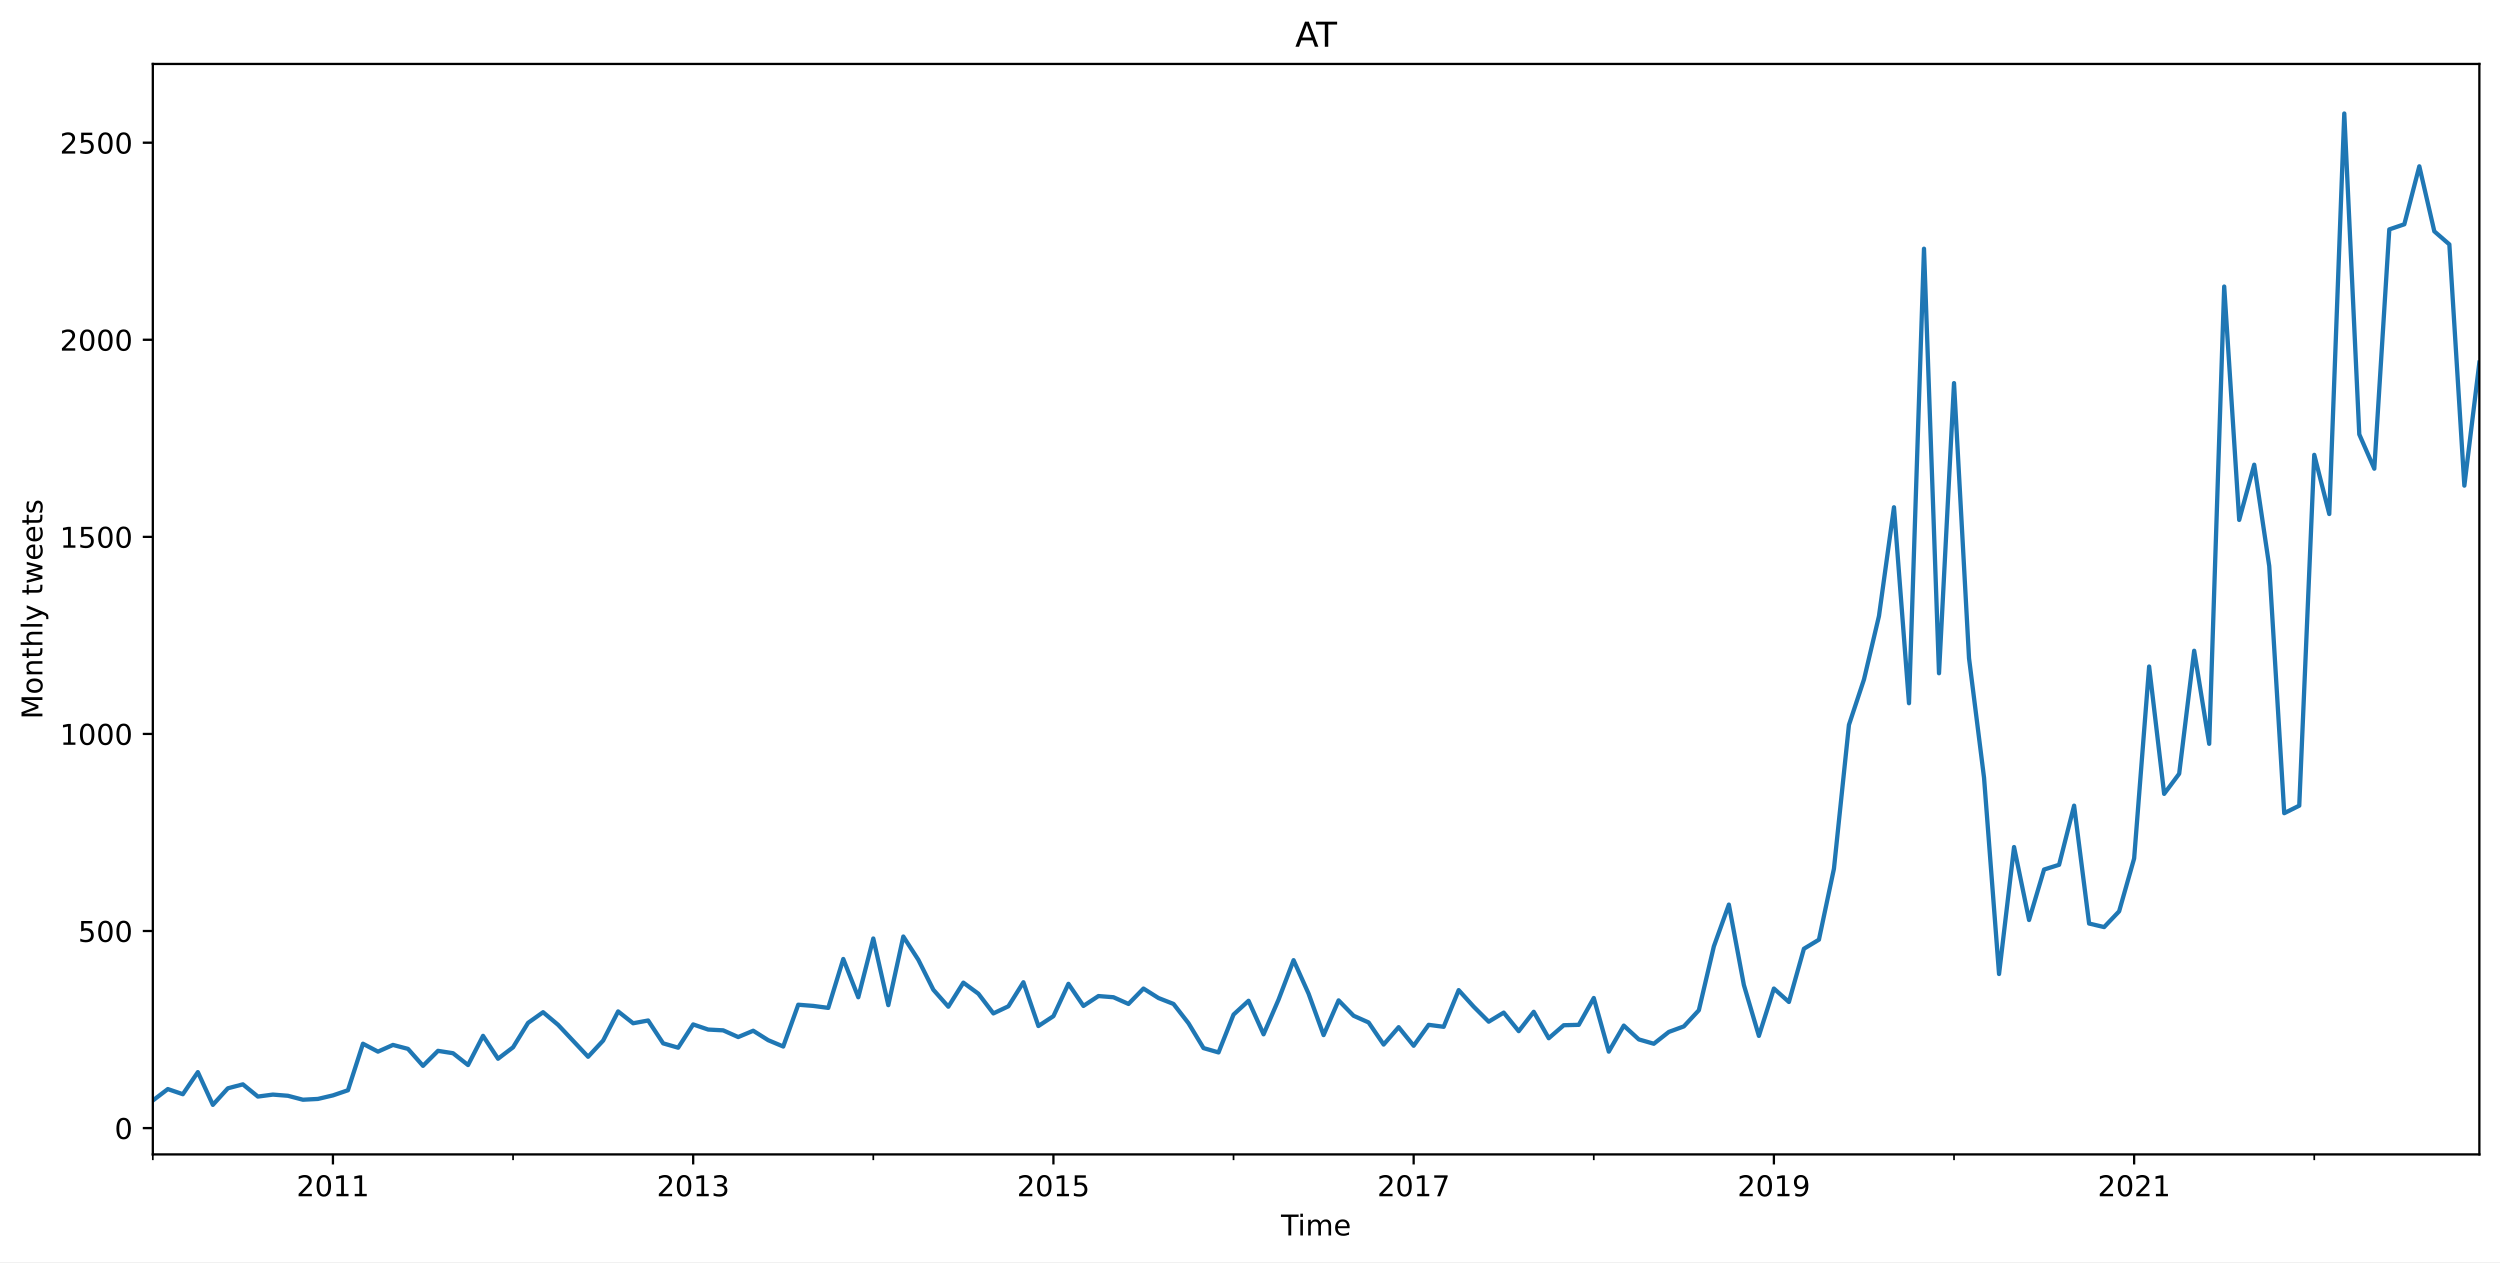
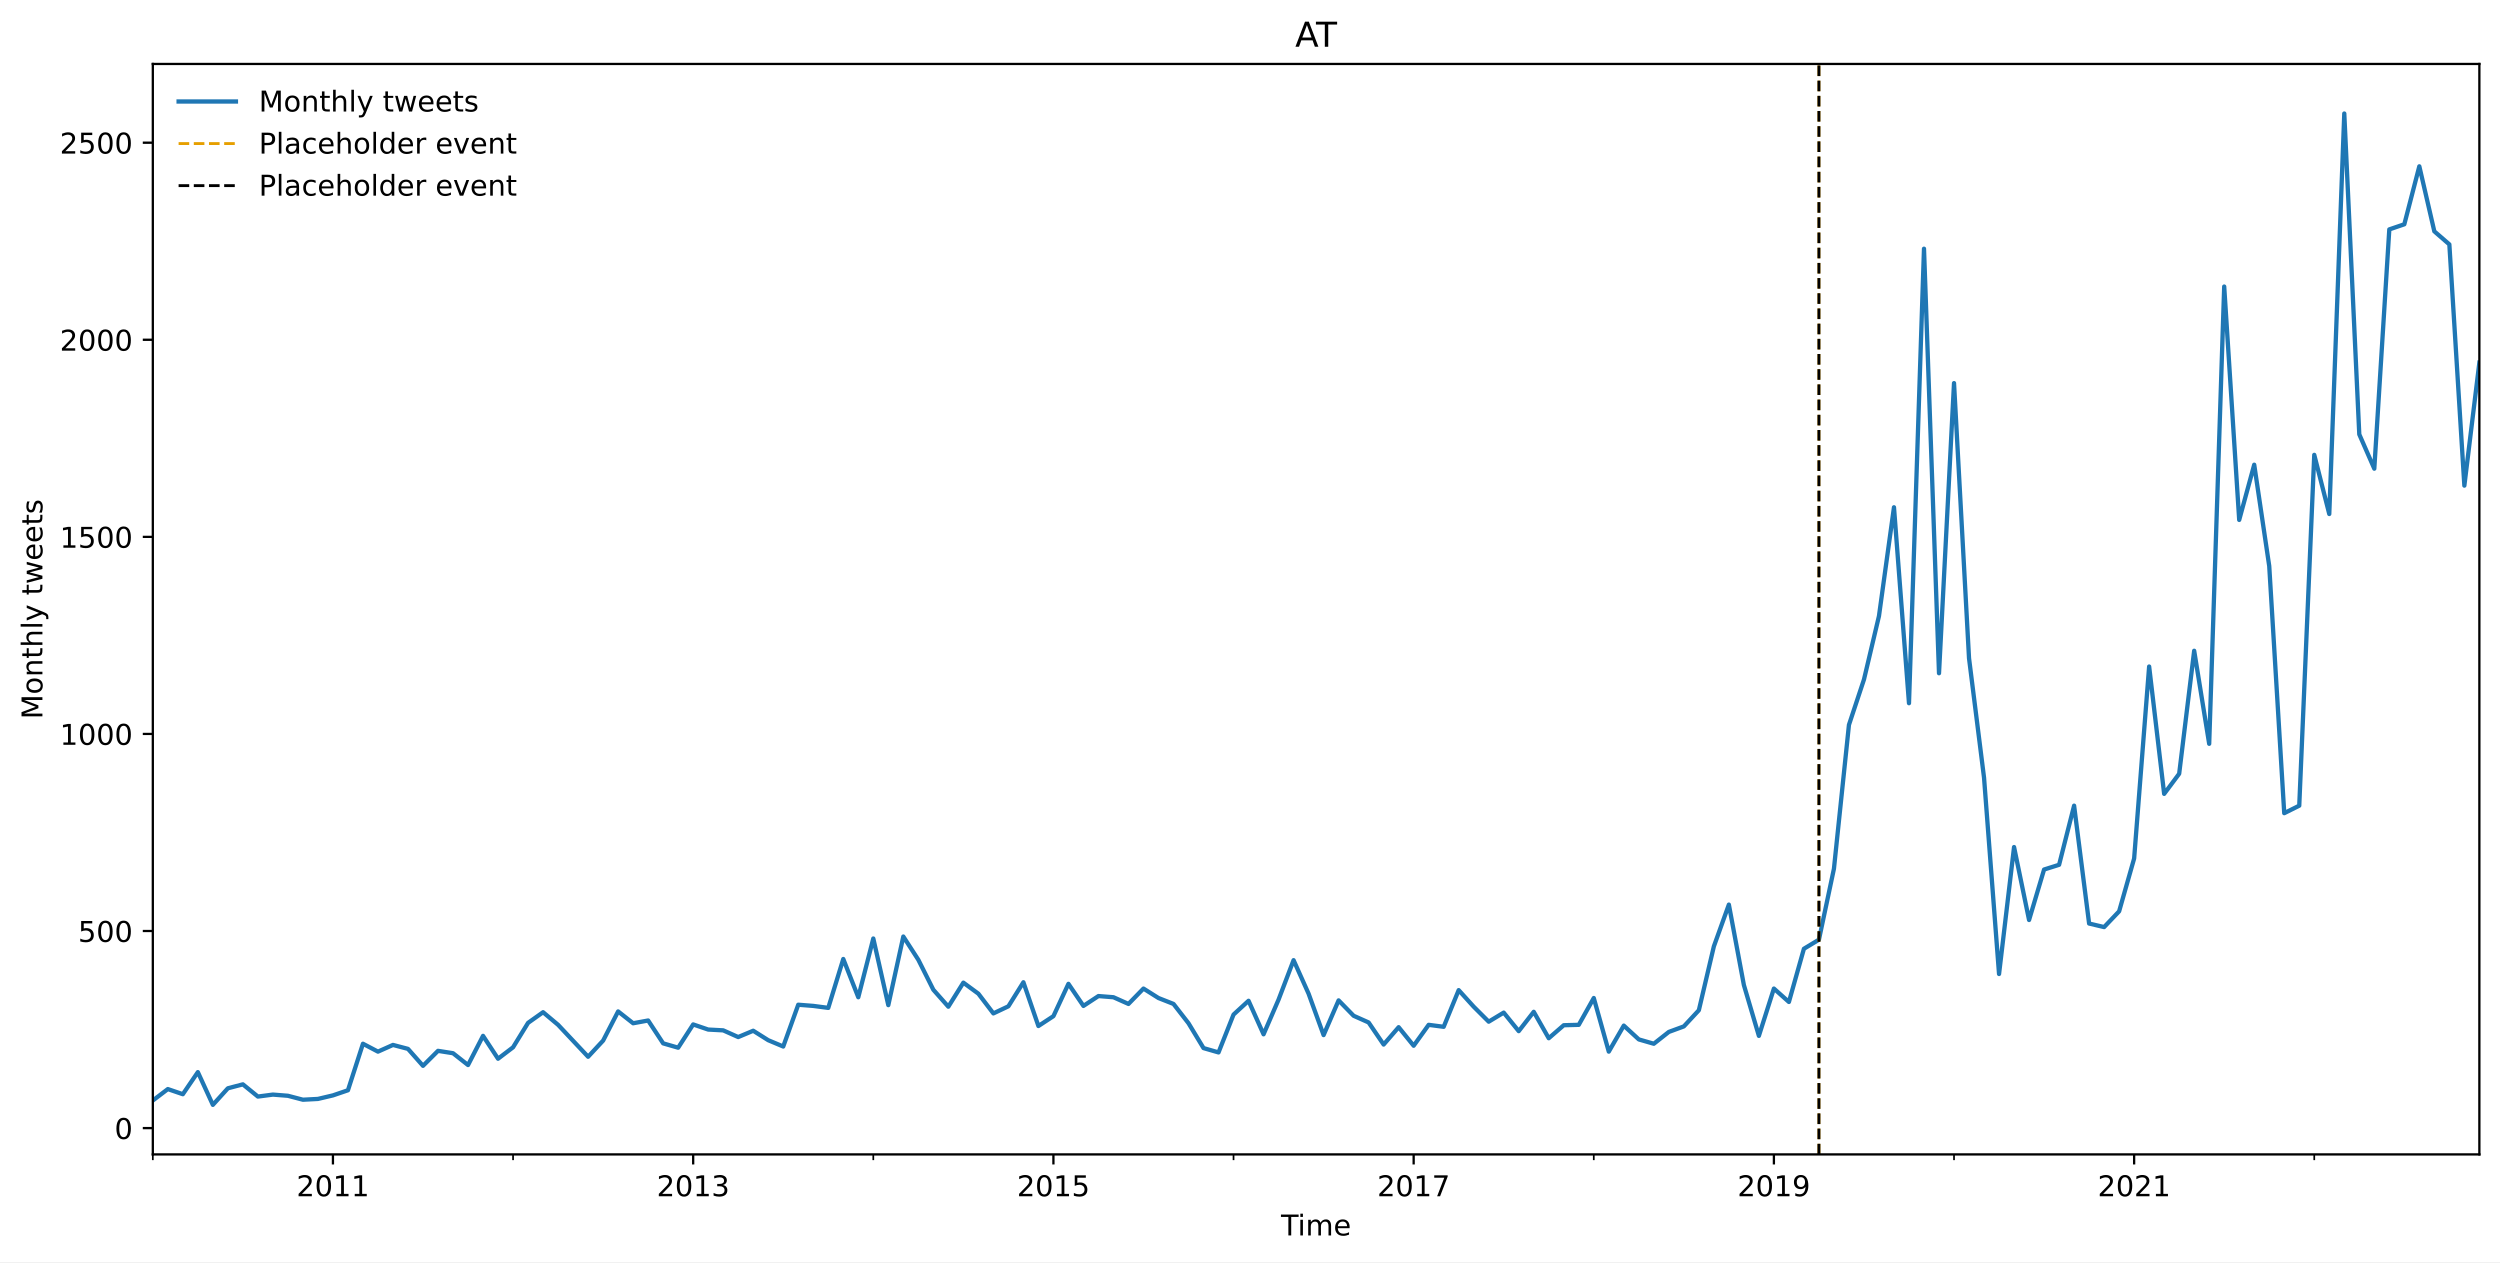
<svg xmlns="http://www.w3.org/2000/svg" xmlns:xlink="http://www.w3.org/1999/xlink" width="872.4pt" height="440.4pt" viewBox="0 0 872.4 440.4" version="1.1">
  <defs>
    <style type="text/css">*{stroke-linejoin: round; stroke-linecap: butt}</style>
  </defs>
  <g id="figure_1">
    <g id="patch_1">
      <path d="M 0 440.4  L 872.4 440.4  L 872.4 0  L 0 0  z " style="fill: #ffffff" />
    </g>
    <g id="axes_1">
      <g id="patch_2">
        <path d="M 53.328 402.843  L 865.2 402.843  L 865.2 22.318  L 53.328 22.318  z " style="fill: #ffffff" />
      </g>
      <g id="matplotlib.axis_1">
        <g id="xtick_1">
          <g id="line2d_1">
            <defs>
-               <path id="m5b1c7b7deb" d="M 0 0  L 0 3.5  " style="stroke: #000000; stroke-width: 0.8" />
-             </defs>
-             <g>
-               <use xlink:href="#m5b1c7b7deb" x="116.183" y="402.843" style="stroke: #000000; stroke-width: 0.8" />
+               <path id="m621861c9a4" d="M 0 0  L 0 3.5  " style="stroke: #000000; stroke-width: 0.8" />
+             </defs>
+             <g>
+               <use xlink:href="#m621861c9a4" x="116.183" y="402.843" style="stroke: #000000; stroke-width: 0.8" />
            </g>
          </g>
          <g id="text_1">
            <g transform="translate(103.4577 417.4417) scale(0.1 -0.1)">
              <defs>
                <path id="DejaVuSans-32" d="M 1228 531  L 3431 531  L 3431 0  L 469 0  L 469 531  Q 828 903 1448 1529  Q 2069 2156 2228 2338  Q 2531 2678 2651 2914  Q 2772 3150 2772 3378  Q 2772 3750 2511 3984  Q 2250 4219 1831 4219  Q 1534 4219 1204 4116  Q 875 4013 500 3803  L 500 4441  Q 881 4594 1212 4672  Q 1544 4750 1819 4750  Q 2544 4750 2975 4387  Q 3406 4025 3406 3419  Q 3406 3131 3298 2873  Q 3191 2616 2906 2266  Q 2828 2175 2409 1742  Q 1991 1309 1228 531  z " transform="scale(0.015625)" />
                <path id="DejaVuSans-30" d="M 2034 4250  Q 1547 4250 1301 3770  Q 1056 3291 1056 2328  Q 1056 1369 1301 889  Q 1547 409 2034 409  Q 2525 409 2770 889  Q 3016 1369 3016 2328  Q 3016 3291 2770 3770  Q 2525 4250 2034 4250  z M 2034 4750  Q 2819 4750 3233 4129  Q 3647 3509 3647 2328  Q 3647 1150 3233 529  Q 2819 -91 2034 -91  Q 1250 -91 836 529  Q 422 1150 422 2328  Q 422 3509 836 4129  Q 1250 4750 2034 4750  z " transform="scale(0.015625)" />
                <path id="DejaVuSans-31" d="M 794 531  L 1825 531  L 1825 4091  L 703 3866  L 703 4441  L 1819 4666  L 2450 4666  L 2450 531  L 3481 531  L 3481 0  L 794 0  L 794 531  z " transform="scale(0.015625)" />
              </defs>
              <use xlink:href="#DejaVuSans-32" />
              <use xlink:href="#DejaVuSans-30" x="63.623" />
              <use xlink:href="#DejaVuSans-31" x="127.246" />
              <use xlink:href="#DejaVuSans-31" x="190.869" />
            </g>
          </g>
        </g>
        <g id="xtick_2">
          <g id="line2d_2">
            <g>
-               <use xlink:href="#m5b1c7b7deb" x="241.892" y="402.843" style="stroke: #000000; stroke-width: 0.8" />
+               <use xlink:href="#m621861c9a4" x="241.892" y="402.843" style="stroke: #000000; stroke-width: 0.8" />
            </g>
          </g>
          <g id="text_2">
            <g transform="translate(229.1668 417.4417) scale(0.1 -0.1)">
              <defs>
                <path id="DejaVuSans-33" d="M 2597 2516  Q 3050 2419 3304 2112  Q 3559 1806 3559 1356  Q 3559 666 3084 287  Q 2609 -91 1734 -91  Q 1441 -91 1130 -33  Q 819 25 488 141  L 488 750  Q 750 597 1062 519  Q 1375 441 1716 441  Q 2309 441 2620 675  Q 2931 909 2931 1356  Q 2931 1769 2642 2001  Q 2353 2234 1838 2234  L 1294 2234  L 1294 2753  L 1863 2753  Q 2328 2753 2575 2939  Q 2822 3125 2822 3475  Q 2822 3834 2567 4026  Q 2313 4219 1838 4219  Q 1578 4219 1281 4162  Q 984 4106 628 3988  L 628 4550  Q 988 4650 1302 4700  Q 1616 4750 1894 4750  Q 2613 4750 3031 4423  Q 3450 4097 3450 3541  Q 3450 3153 3228 2886  Q 3006 2619 2597 2516  z " transform="scale(0.015625)" />
              </defs>
              <use xlink:href="#DejaVuSans-32" />
              <use xlink:href="#DejaVuSans-30" x="63.623" />
              <use xlink:href="#DejaVuSans-31" x="127.246" />
              <use xlink:href="#DejaVuSans-33" x="190.869" />
            </g>
          </g>
        </g>
        <g id="xtick_3">
          <g id="line2d_3">
            <g>
-               <use xlink:href="#m5b1c7b7deb" x="367.601" y="402.843" style="stroke: #000000; stroke-width: 0.8" />
+               <use xlink:href="#m621861c9a4" x="367.601" y="402.843" style="stroke: #000000; stroke-width: 0.8" />
            </g>
          </g>
          <g id="text_3">
            <g transform="translate(354.8759 417.4417) scale(0.1 -0.1)">
              <defs>
                <path id="DejaVuSans-35" d="M 691 4666  L 3169 4666  L 3169 4134  L 1269 4134  L 1269 2991  Q 1406 3038 1543 3061  Q 1681 3084 1819 3084  Q 2600 3084 3056 2656  Q 3513 2228 3513 1497  Q 3513 744 3044 326  Q 2575 -91 1722 -91  Q 1428 -91 1123 -41  Q 819 9 494 109  L 494 744  Q 775 591 1075 516  Q 1375 441 1709 441  Q 2250 441 2565 725  Q 2881 1009 2881 1497  Q 2881 1984 2565 2268  Q 2250 2553 1709 2553  Q 1456 2553 1204 2497  Q 953 2441 691 2322  L 691 4666  z " transform="scale(0.015625)" />
              </defs>
              <use xlink:href="#DejaVuSans-32" />
              <use xlink:href="#DejaVuSans-30" x="63.623" />
              <use xlink:href="#DejaVuSans-31" x="127.246" />
              <use xlink:href="#DejaVuSans-35" x="190.869" />
            </g>
          </g>
        </g>
        <g id="xtick_4">
          <g id="line2d_4">
            <g>
-               <use xlink:href="#m5b1c7b7deb" x="493.31" y="402.843" style="stroke: #000000; stroke-width: 0.8" />
+               <use xlink:href="#m621861c9a4" x="493.31" y="402.843" style="stroke: #000000; stroke-width: 0.8" />
            </g>
          </g>
          <g id="text_4">
            <g transform="translate(480.585 417.4417) scale(0.1 -0.1)">
              <defs>
                <path id="DejaVuSans-37" d="M 525 4666  L 3525 4666  L 3525 4397  L 1831 0  L 1172 0  L 2766 4134  L 525 4134  L 525 4666  z " transform="scale(0.015625)" />
              </defs>
              <use xlink:href="#DejaVuSans-32" />
              <use xlink:href="#DejaVuSans-30" x="63.623" />
              <use xlink:href="#DejaVuSans-31" x="127.246" />
              <use xlink:href="#DejaVuSans-37" x="190.869" />
            </g>
          </g>
        </g>
        <g id="xtick_5">
          <g id="line2d_5">
            <g>
-               <use xlink:href="#m5b1c7b7deb" x="619.019" y="402.843" style="stroke: #000000; stroke-width: 0.8" />
+               <use xlink:href="#m621861c9a4" x="619.019" y="402.843" style="stroke: #000000; stroke-width: 0.8" />
            </g>
          </g>
          <g id="text_5">
            <g transform="translate(606.2942 417.4417) scale(0.1 -0.1)">
              <defs>
                <path id="DejaVuSans-39" d="M 703 97  L 703 672  Q 941 559 1184 500  Q 1428 441 1663 441  Q 2288 441 2617 861  Q 2947 1281 2994 2138  Q 2813 1869 2534 1725  Q 2256 1581 1919 1581  Q 1219 1581 811 2004  Q 403 2428 403 3163  Q 403 3881 828 4315  Q 1253 4750 1959 4750  Q 2769 4750 3195 4129  Q 3622 3509 3622 2328  Q 3622 1225 3098 567  Q 2575 -91 1691 -91  Q 1453 -91 1209 -44  Q 966 3 703 97  z M 1959 2075  Q 2384 2075 2632 2365  Q 2881 2656 2881 3163  Q 2881 3666 2632 3958  Q 2384 4250 1959 4250  Q 1534 4250 1286 3958  Q 1038 3666 1038 3163  Q 1038 2656 1286 2365  Q 1534 2075 1959 2075  z " transform="scale(0.015625)" />
              </defs>
              <use xlink:href="#DejaVuSans-32" />
              <use xlink:href="#DejaVuSans-30" x="63.623" />
              <use xlink:href="#DejaVuSans-31" x="127.246" />
              <use xlink:href="#DejaVuSans-39" x="190.869" />
            </g>
          </g>
        </g>
        <g id="xtick_6">
          <g id="line2d_6">
            <g>
-               <use xlink:href="#m5b1c7b7deb" x="744.728" y="402.843" style="stroke: #000000; stroke-width: 0.8" />
+               <use xlink:href="#m621861c9a4" x="744.728" y="402.843" style="stroke: #000000; stroke-width: 0.8" />
            </g>
          </g>
          <g id="text_6">
            <g transform="translate(732.0033 417.4417) scale(0.1 -0.1)">
              <use xlink:href="#DejaVuSans-32" />
              <use xlink:href="#DejaVuSans-30" x="63.623" />
              <use xlink:href="#DejaVuSans-32" x="127.246" />
              <use xlink:href="#DejaVuSans-31" x="190.869" />
            </g>
          </g>
        </g>
        <g id="xtick_7">
          <g id="line2d_7">
            <defs>
-               <path id="m620632940e" d="M 0 0  L 0 2  " style="stroke: #000000; stroke-width: 0.6" />
-             </defs>
-             <g>
-               <use xlink:href="#m620632940e" x="53.328" y="402.843" style="stroke: #000000; stroke-width: 0.6" />
+               <path id="m19809bc7b5" d="M 0 0  L 0 2  " style="stroke: #000000; stroke-width: 0.6" />
+             </defs>
+             <g>
+               <use xlink:href="#m19809bc7b5" x="53.328" y="402.843" style="stroke: #000000; stroke-width: 0.6" />
            </g>
          </g>
        </g>
        <g id="xtick_8">
          <g id="line2d_8">
            <g>
-               <use xlink:href="#m620632940e" x="179.037" y="402.843" style="stroke: #000000; stroke-width: 0.6" />
+               <use xlink:href="#m19809bc7b5" x="179.037" y="402.843" style="stroke: #000000; stroke-width: 0.6" />
            </g>
          </g>
        </g>
        <g id="xtick_9">
          <g id="line2d_9">
            <g>
-               <use xlink:href="#m620632940e" x="304.746" y="402.843" style="stroke: #000000; stroke-width: 0.6" />
+               <use xlink:href="#m19809bc7b5" x="304.746" y="402.843" style="stroke: #000000; stroke-width: 0.6" />
            </g>
          </g>
        </g>
        <g id="xtick_10">
          <g id="line2d_10">
            <g>
-               <use xlink:href="#m620632940e" x="430.455" y="402.843" style="stroke: #000000; stroke-width: 0.6" />
+               <use xlink:href="#m19809bc7b5" x="430.455" y="402.843" style="stroke: #000000; stroke-width: 0.6" />
            </g>
          </g>
        </g>
        <g id="xtick_11">
          <g id="line2d_11">
            <g>
-               <use xlink:href="#m620632940e" x="556.165" y="402.843" style="stroke: #000000; stroke-width: 0.6" />
+               <use xlink:href="#m19809bc7b5" x="556.165" y="402.843" style="stroke: #000000; stroke-width: 0.6" />
            </g>
          </g>
        </g>
        <g id="xtick_12">
          <g id="line2d_12">
            <g>
-               <use xlink:href="#m620632940e" x="681.874" y="402.843" style="stroke: #000000; stroke-width: 0.6" />
+               <use xlink:href="#m19809bc7b5" x="681.874" y="402.843" style="stroke: #000000; stroke-width: 0.6" />
            </g>
          </g>
        </g>
        <g id="xtick_13">
          <g id="line2d_13">
            <g>
-               <use xlink:href="#m620632940e" x="807.583" y="402.843" style="stroke: #000000; stroke-width: 0.6" />
+               <use xlink:href="#m19809bc7b5" x="807.583" y="402.843" style="stroke: #000000; stroke-width: 0.6" />
            </g>
          </g>
        </g>
        <g id="text_7">
          <g transform="translate(447.0302 431.1198) scale(0.1 -0.1)">
            <defs>
              <path id="DejaVuSans-54" d="M -19 4666  L 3928 4666  L 3928 4134  L 2272 4134  L 2272 0  L 1638 0  L 1638 4134  L -19 4134  L -19 4666  z " transform="scale(0.015625)" />
              <path id="DejaVuSans-69" d="M 603 3500  L 1178 3500  L 1178 0  L 603 0  L 603 3500  z M 603 4863  L 1178 4863  L 1178 4134  L 603 4134  L 603 4863  z " transform="scale(0.015625)" />
              <path id="DejaVuSans-6d" d="M 3328 2828  Q 3544 3216 3844 3400  Q 4144 3584 4550 3584  Q 5097 3584 5394 3201  Q 5691 2819 5691 2113  L 5691 0  L 5113 0  L 5113 2094  Q 5113 2597 4934 2840  Q 4756 3084 4391 3084  Q 3944 3084 3684 2787  Q 3425 2491 3425 1978  L 3425 0  L 2847 0  L 2847 2094  Q 2847 2600 2669 2842  Q 2491 3084 2119 3084  Q 1678 3084 1418 2786  Q 1159 2488 1159 1978  L 1159 0  L 581 0  L 581 3500  L 1159 3500  L 1159 2956  Q 1356 3278 1631 3431  Q 1906 3584 2284 3584  Q 2666 3584 2933 3390  Q 3200 3197 3328 2828  z " transform="scale(0.015625)" />
              <path id="DejaVuSans-65" d="M 3597 1894  L 3597 1613  L 953 1613  Q 991 1019 1311 708  Q 1631 397 2203 397  Q 2534 397 2845 478  Q 3156 559 3463 722  L 3463 178  Q 3153 47 2828 -22  Q 2503 -91 2169 -91  Q 1331 -91 842 396  Q 353 884 353 1716  Q 353 2575 817 3079  Q 1281 3584 2069 3584  Q 2775 3584 3186 3129  Q 3597 2675 3597 1894  z M 3022 2063  Q 3016 2534 2758 2815  Q 2500 3097 2075 3097  Q 1594 3097 1305 2825  Q 1016 2553 972 2059  L 3022 2063  z " transform="scale(0.015625)" />
            </defs>
            <use xlink:href="#DejaVuSans-54" />
            <use xlink:href="#DejaVuSans-69" x="57.959" />
            <use xlink:href="#DejaVuSans-6d" x="85.742" />
            <use xlink:href="#DejaVuSans-65" x="183.154" />
          </g>
        </g>
      </g>
      <g id="matplotlib.axis_2">
        <g id="ytick_1">
          <g id="line2d_14">
            <defs>
-               <path id="m2405f408c2" d="M 0 0  L -3.5 0  " style="stroke: #000000; stroke-width: 0.8" />
-             </defs>
-             <g>
-               <use xlink:href="#m2405f408c2" x="53.328" y="393.662" style="stroke: #000000; stroke-width: 0.8" />
+               <path id="m16aead3b3a" d="M 0 0  L -3.5 0  " style="stroke: #000000; stroke-width: 0.8" />
+             </defs>
+             <g>
+               <use xlink:href="#m16aead3b3a" x="53.328" y="393.662" style="stroke: #000000; stroke-width: 0.8" />
            </g>
          </g>
          <g id="text_8">
            <g transform="translate(39.96563 397.4612) scale(0.1 -0.1)">
              <use xlink:href="#DejaVuSans-30" />
            </g>
          </g>
        </g>
        <g id="ytick_2">
          <g id="line2d_15">
            <g>
-               <use xlink:href="#m2405f408c2" x="53.328" y="324.888" style="stroke: #000000; stroke-width: 0.8" />
+               <use xlink:href="#m16aead3b3a" x="53.328" y="324.888" style="stroke: #000000; stroke-width: 0.8" />
            </g>
          </g>
          <g id="text_9">
            <g transform="translate(27.24063 328.6874) scale(0.1 -0.1)">
              <use xlink:href="#DejaVuSans-35" />
              <use xlink:href="#DejaVuSans-30" x="63.623" />
              <use xlink:href="#DejaVuSans-30" x="127.246" />
            </g>
          </g>
        </g>
        <g id="ytick_3">
          <g id="line2d_16">
            <g>
-               <use xlink:href="#m2405f408c2" x="53.328" y="256.114" style="stroke: #000000; stroke-width: 0.8" />
+               <use xlink:href="#m16aead3b3a" x="53.328" y="256.114" style="stroke: #000000; stroke-width: 0.8" />
            </g>
          </g>
          <g id="text_10">
            <g transform="translate(20.87813 259.9137) scale(0.1 -0.1)">
              <use xlink:href="#DejaVuSans-31" />
              <use xlink:href="#DejaVuSans-30" x="63.623" />
              <use xlink:href="#DejaVuSans-30" x="127.246" />
              <use xlink:href="#DejaVuSans-30" x="190.869" />
            </g>
          </g>
        </g>
        <g id="ytick_4">
          <g id="line2d_17">
            <g>
-               <use xlink:href="#m2405f408c2" x="53.328" y="187.341" style="stroke: #000000; stroke-width: 0.8" />
+               <use xlink:href="#m16aead3b3a" x="53.328" y="187.341" style="stroke: #000000; stroke-width: 0.8" />
            </g>
          </g>
          <g id="text_11">
            <g transform="translate(20.87813 191.14) scale(0.1 -0.1)">
              <use xlink:href="#DejaVuSans-31" />
              <use xlink:href="#DejaVuSans-35" x="63.623" />
              <use xlink:href="#DejaVuSans-30" x="127.246" />
              <use xlink:href="#DejaVuSans-30" x="190.869" />
            </g>
          </g>
        </g>
        <g id="ytick_5">
          <g id="line2d_18">
            <g>
-               <use xlink:href="#m2405f408c2" x="53.328" y="118.567" style="stroke: #000000; stroke-width: 0.8" />
+               <use xlink:href="#m16aead3b3a" x="53.328" y="118.567" style="stroke: #000000; stroke-width: 0.8" />
            </g>
          </g>
          <g id="text_12">
            <g transform="translate(20.87813 122.3662) scale(0.1 -0.1)">
              <use xlink:href="#DejaVuSans-32" />
              <use xlink:href="#DejaVuSans-30" x="63.623" />
              <use xlink:href="#DejaVuSans-30" x="127.246" />
              <use xlink:href="#DejaVuSans-30" x="190.869" />
            </g>
          </g>
        </g>
        <g id="ytick_6">
          <g id="line2d_19">
            <g>
-               <use xlink:href="#m2405f408c2" x="53.328" y="49.793" style="stroke: #000000; stroke-width: 0.8" />
+               <use xlink:href="#m16aead3b3a" x="53.328" y="49.793" style="stroke: #000000; stroke-width: 0.8" />
            </g>
          </g>
          <g id="text_13">
            <g transform="translate(20.87813 53.59246) scale(0.1 -0.1)">
              <use xlink:href="#DejaVuSans-32" />
              <use xlink:href="#DejaVuSans-35" x="63.623" />
              <use xlink:href="#DejaVuSans-30" x="127.246" />
              <use xlink:href="#DejaVuSans-30" x="190.869" />
            </g>
          </g>
        </g>
        <g id="text_14">
          <g transform="translate(14.79844 250.9565) rotate(-90) scale(0.1 -0.1)">
            <defs>
              <path id="DejaVuSans-4d" d="M 628 4666  L 1569 4666  L 2759 1491  L 3956 4666  L 4897 4666  L 4897 0  L 4281 0  L 4281 4097  L 3078 897  L 2444 897  L 1241 4097  L 1241 0  L 628 0  L 628 4666  z " transform="scale(0.015625)" />
              <path id="DejaVuSans-6f" d="M 1959 3097  Q 1497 3097 1228 2736  Q 959 2375 959 1747  Q 959 1119 1226 758  Q 1494 397 1959 397  Q 2419 397 2687 759  Q 2956 1122 2956 1747  Q 2956 2369 2687 2733  Q 2419 3097 1959 3097  z M 1959 3584  Q 2709 3584 3137 3096  Q 3566 2609 3566 1747  Q 3566 888 3137 398  Q 2709 -91 1959 -91  Q 1206 -91 779 398  Q 353 888 353 1747  Q 353 2609 779 3096  Q 1206 3584 1959 3584  z " transform="scale(0.015625)" />
              <path id="DejaVuSans-6e" d="M 3513 2113  L 3513 0  L 2938 0  L 2938 2094  Q 2938 2591 2744 2837  Q 2550 3084 2163 3084  Q 1697 3084 1428 2787  Q 1159 2491 1159 1978  L 1159 0  L 581 0  L 581 3500  L 1159 3500  L 1159 2956  Q 1366 3272 1645 3428  Q 1925 3584 2291 3584  Q 2894 3584 3203 3211  Q 3513 2838 3513 2113  z " transform="scale(0.015625)" />
              <path id="DejaVuSans-74" d="M 1172 4494  L 1172 3500  L 2356 3500  L 2356 3053  L 1172 3053  L 1172 1153  Q 1172 725 1289 603  Q 1406 481 1766 481  L 2356 481  L 2356 0  L 1766 0  Q 1100 0 847 248  Q 594 497 594 1153  L 594 3053  L 172 3053  L 172 3500  L 594 3500  L 594 4494  L 1172 4494  z " transform="scale(0.015625)" />
              <path id="DejaVuSans-68" d="M 3513 2113  L 3513 0  L 2938 0  L 2938 2094  Q 2938 2591 2744 2837  Q 2550 3084 2163 3084  Q 1697 3084 1428 2787  Q 1159 2491 1159 1978  L 1159 0  L 581 0  L 581 4863  L 1159 4863  L 1159 2956  Q 1366 3272 1645 3428  Q 1925 3584 2291 3584  Q 2894 3584 3203 3211  Q 3513 2838 3513 2113  z " transform="scale(0.015625)" />
              <path id="DejaVuSans-6c" d="M 603 4863  L 1178 4863  L 1178 0  L 603 0  L 603 4863  z " transform="scale(0.015625)" />
              <path id="DejaVuSans-79" d="M 2059 -325  Q 1816 -950 1584 -1140  Q 1353 -1331 966 -1331  L 506 -1331  L 506 -850  L 844 -850  Q 1081 -850 1212 -737  Q 1344 -625 1503 -206  L 1606 56  L 191 3500  L 800 3500  L 1894 763  L 2988 3500  L 3597 3500  L 2059 -325  z " transform="scale(0.015625)" />
              <path id="DejaVuSans-20" transform="scale(0.015625)" />
              <path id="DejaVuSans-77" d="M 269 3500  L 844 3500  L 1563 769  L 2278 3500  L 2956 3500  L 3675 769  L 4391 3500  L 4966 3500  L 4050 0  L 3372 0  L 2619 2869  L 1863 0  L 1184 0  L 269 3500  z " transform="scale(0.015625)" />
              <path id="DejaVuSans-73" d="M 2834 3397  L 2834 2853  Q 2591 2978 2328 3040  Q 2066 3103 1784 3103  Q 1356 3103 1142 2972  Q 928 2841 928 2578  Q 928 2378 1081 2264  Q 1234 2150 1697 2047  L 1894 2003  Q 2506 1872 2764 1633  Q 3022 1394 3022 966  Q 3022 478 2636 193  Q 2250 -91 1575 -91  Q 1294 -91 989 -36  Q 684 19 347 128  L 347 722  Q 666 556 975 473  Q 1284 391 1588 391  Q 1994 391 2212 530  Q 2431 669 2431 922  Q 2431 1156 2273 1281  Q 2116 1406 1581 1522  L 1381 1569  Q 847 1681 609 1914  Q 372 2147 372 2553  Q 372 3047 722 3315  Q 1072 3584 1716 3584  Q 2034 3584 2315 3537  Q 2597 3491 2834 3397  z " transform="scale(0.015625)" />
            </defs>
            <use xlink:href="#DejaVuSans-4d" />
            <use xlink:href="#DejaVuSans-6f" x="86.279" />
            <use xlink:href="#DejaVuSans-6e" x="147.461" />
            <use xlink:href="#DejaVuSans-74" x="210.84" />
            <use xlink:href="#DejaVuSans-68" x="250.049" />
            <use xlink:href="#DejaVuSans-6c" x="313.428" />
            <use xlink:href="#DejaVuSans-79" x="341.211" />
            <use xlink:href="#DejaVuSans-20" x="400.391" />
            <use xlink:href="#DejaVuSans-74" x="432.178" />
            <use xlink:href="#DejaVuSans-77" x="471.387" />
            <use xlink:href="#DejaVuSans-65" x="553.174" />
            <use xlink:href="#DejaVuSans-65" x="614.697" />
            <use xlink:href="#DejaVuSans-74" x="676.221" />
            <use xlink:href="#DejaVuSans-73" x="715.43" />
          </g>
        </g>
      </g>
      <g id="line2d_20">
-         <path d="M 53.328 384.034  L 58.566 380.045  L 63.804 381.833  L 69.042 374.13  L 74.28 385.547  L 79.518 379.77  L 84.755 378.394  L 89.993 382.658  L 95.231 381.97  L 100.469 382.383  L 105.707 383.759  L 110.945 383.483  L 116.183 382.246  L 121.421 380.457  L 126.658 364.227  L 131.896 366.978  L 137.134 364.639  L 142.372 366.015  L 147.61 371.929  L 152.848 366.703  L 158.086 367.528  L 163.324 371.654  L 168.561 361.476  L 173.799 369.454  L 179.037 365.465  L 184.275 356.937  L 189.513 353.223  L 194.751 357.625  L 205.227 368.766  L 210.465 363.126  L 215.702 352.948  L 220.94 357.074  L 226.178 356.112  L 231.416 364.089  L 236.654 365.602  L 241.892 357.487  L 247.13 359.275  L 252.368 359.55  L 257.605 361.889  L 262.843 359.688  L 268.081 362.989  L 273.319 365.19  L 278.557 350.61  L 283.795 351.022  L 289.033 351.71  L 294.271 334.654  L 299.508 347.996  L 304.746 327.502  L 309.984 350.747  L 315.222 326.814  L 320.46 334.929  L 325.698 345.383  L 330.936 351.297  L 336.174 342.907  L 341.412 346.758  L 346.649 353.636  L 351.887 351.16  L 357.125 342.769  L 362.363 358.037  L 367.601 354.598  L 372.839 343.32  L 378.077 351.022  L 383.315 347.584  L 388.552 347.996  L 393.79 350.335  L 399.028 344.97  L 404.266 348.271  L 409.504 350.335  L 414.742 357.074  L 419.98 365.74  L 425.218 367.253  L 430.455 354.048  L 435.693 349.234  L 440.931 360.926  L 446.169 348.821  L 451.407 335.067  L 456.645 346.758  L 461.883 361.201  L 467.121 349.097  L 472.359 354.461  L 477.596 356.799  L 482.834 364.502  L 488.072 358.45  L 493.31 364.915  L 498.548 357.625  L 503.786 358.312  L 509.024 345.52  L 514.262 351.297  L 519.499 356.524  L 524.737 353.361  L 529.975 359.825  L 535.213 353.085  L 540.451 362.301  L 545.689 357.762  L 550.927 357.625  L 556.165 348.271  L 561.402 366.978  L 566.64 357.9  L 571.878 362.714  L 577.116 364.227  L 582.354 360.1  L 587.592 358.175  L 592.83 352.535  L 598.068 330.253  L 603.306 315.673  L 608.543 343.732  L 613.781 361.476  L 619.019 344.97  L 624.257 349.647  L 629.495 331.078  L 634.733 327.914  L 639.971 303.156  L 645.209 252.951  L 650.446 237.133  L 655.684 214.988  L 660.922 177.025  L 666.16 245.386  L 671.398 86.794  L 676.636 234.932  L 681.874 133.697  L 687.112 229.705  L 692.349 271.382  L 697.587 339.881  L 702.825 295.591  L 708.063 321.037  L 713.301 303.431  L 718.539 301.78  L 723.777 281.148  L 729.015 322.275  L 734.253 323.513  L 739.49 318.011  L 744.728 299.579  L 749.966 232.594  L 755.204 277.022  L 760.442 270.007  L 765.68 227.092  L 770.918 259.553  L 776.156 99.998  L 781.393 181.426  L 786.631 162.17  L 791.869 197.519  L 797.107 283.762  L 802.345 281.148  L 807.583 158.731  L 812.821 179.363  L 818.059 39.615  L 823.296 151.578  L 828.534 163.545  L 833.772 80.054  L 839.01 78.266  L 844.248 58.046  L 849.486 80.741  L 854.724 85.28  L 859.962 169.46  L 865.2 126.545  L 865.2 126.545  " clip-path="url(#pc7eb555f18)" style="fill: none; stroke: #1f77b4; stroke-width: 1.5; stroke-linecap: square" />
+         <path d="M 53.328 384.034  L 58.566 380.045  L 63.804 381.833  L 69.042 374.13  L 74.28 385.547  L 79.518 379.77  L 84.755 378.394  L 89.993 382.658  L 95.231 381.97  L 100.469 382.383  L 105.707 383.759  L 110.945 383.483  L 116.183 382.246  L 121.421 380.457  L 126.658 364.227  L 131.896 366.978  L 137.134 364.639  L 142.372 366.015  L 147.61 371.929  L 152.848 366.703  L 158.086 367.528  L 163.324 371.654  L 168.561 361.476  L 173.799 369.454  L 179.037 365.465  L 184.275 356.937  L 189.513 353.223  L 194.751 357.625  L 205.227 368.766  L 210.465 363.126  L 215.702 352.948  L 220.94 357.074  L 226.178 356.112  L 231.416 364.089  L 236.654 365.602  L 241.892 357.487  L 247.13 359.275  L 252.368 359.55  L 257.605 361.889  L 262.843 359.688  L 268.081 362.989  L 273.319 365.19  L 278.557 350.61  L 283.795 351.022  L 289.033 351.71  L 294.271 334.654  L 299.508 347.996  L 304.746 327.502  L 309.984 350.747  L 315.222 326.814  L 320.46 334.929  L 325.698 345.383  L 330.936 351.297  L 336.174 342.907  L 341.412 346.758  L 346.649 353.636  L 351.887 351.16  L 357.125 342.769  L 362.363 358.037  L 367.601 354.598  L 372.839 343.32  L 378.077 351.022  L 383.315 347.584  L 388.552 347.996  L 393.79 350.335  L 399.028 344.97  L 404.266 348.271  L 409.504 350.335  L 414.742 357.074  L 419.98 365.74  L 425.218 367.253  L 430.455 354.048  L 435.693 349.234  L 440.931 360.926  L 446.169 348.821  L 451.407 335.067  L 456.645 346.758  L 461.883 361.201  L 467.121 349.097  L 472.359 354.461  L 477.596 356.799  L 482.834 364.502  L 488.072 358.45  L 493.31 364.915  L 498.548 357.625  L 503.786 358.312  L 509.024 345.52  L 514.262 351.297  L 519.499 356.524  L 524.737 353.361  L 529.975 359.825  L 535.213 353.085  L 540.451 362.301  L 545.689 357.762  L 550.927 357.625  L 556.165 348.271  L 561.402 366.978  L 566.64 357.9  L 571.878 362.714  L 577.116 364.227  L 582.354 360.1  L 587.592 358.175  L 592.83 352.535  L 598.068 330.253  L 603.306 315.673  L 608.543 343.732  L 613.781 361.476  L 619.019 344.97  L 624.257 349.647  L 629.495 331.078  L 634.733 327.914  L 639.971 303.156  L 645.209 252.951  L 650.446 237.133  L 655.684 214.988  L 660.922 177.025  L 666.16 245.386  L 671.398 86.794  L 676.636 234.932  L 681.874 133.697  L 687.112 229.705  L 692.349 271.382  L 697.587 339.881  L 702.825 295.591  L 708.063 321.037  L 713.301 303.431  L 718.539 301.78  L 723.777 281.148  L 729.015 322.275  L 734.253 323.513  L 739.49 318.011  L 744.728 299.579  L 749.966 232.594  L 755.204 277.022  L 760.442 270.007  L 765.68 227.092  L 770.918 259.553  L 776.156 99.998  L 781.393 181.426  L 786.631 162.17  L 791.869 197.519  L 797.107 283.762  L 802.345 281.148  L 807.583 158.731  L 812.821 179.363  L 818.059 39.615  L 823.296 151.578  L 828.534 163.545  L 833.772 80.054  L 839.01 78.266  L 844.248 58.046  L 849.486 80.741  L 854.724 85.28  L 859.962 169.46  L 865.2 126.545  L 865.2 126.545  " clip-path="url(#p962f33b89b)" style="fill: none; stroke: #1f77b4; stroke-width: 1.5; stroke-linecap: square" />
      </g>
      <g id="line2d_21">
-         <path clip-path="url(#pc7eb555f18)" style="fill: none; stroke-dasharray: 3.7,1.6; stroke-dashoffset: 0; stroke: #1f77b4" />
+         <path d="M 634.733 402.843  L 634.733 22.318  " clip-path="url(#p962f33b89b)" style="fill: none; stroke-dasharray: 3.7,1.6; stroke-dashoffset: 0; stroke: #e69f00" />
      </g>
      <g id="line2d_22">
-         <path clip-path="url(#pc7eb555f18)" style="fill: none; stroke-dasharray: 3.7,1.6; stroke-dashoffset: 0; stroke: #1f77b4" />
+         <path d="M 634.733 402.843  L 634.733 22.318  " clip-path="url(#p962f33b89b)" style="fill: none; stroke-dasharray: 3.7,1.6; stroke-dashoffset: 0; stroke: #000000" />
      </g>
      <g id="patch_3">
        <path d="M 53.328 402.843  L 53.328 22.318  " style="fill: none; stroke: #000000; stroke-width: 0.8; stroke-linejoin: miter; stroke-linecap: square" />
      </g>
      <g id="patch_4">
        <path d="M 865.2 402.843  L 865.2 22.318  " style="fill: none; stroke: #000000; stroke-width: 0.8; stroke-linejoin: miter; stroke-linecap: square" />
      </g>
      <g id="patch_5">
        <path d="M 53.328 402.843  L 865.2 402.843  " style="fill: none; stroke: #000000; stroke-width: 0.8; stroke-linejoin: miter; stroke-linecap: square" />
      </g>
      <g id="patch_6">
        <path d="M 53.328 22.318  L 865.2 22.318  " style="fill: none; stroke: #000000; stroke-width: 0.8; stroke-linejoin: miter; stroke-linecap: square" />
      </g>
      <g id="text_15">
        <g transform="translate(451.9598 16.31812) scale(0.12 -0.12)">
          <defs>
            <path id="DejaVuSans-41" d="M 2188 4044  L 1331 1722  L 3047 1722  L 2188 4044  z M 1831 4666  L 2547 4666  L 4325 0  L 3669 0  L 3244 1197  L 1141 1197  L 716 0  L 50 0  L 1831 4666  z " transform="scale(0.015625)" />
          </defs>
          <use xlink:href="#DejaVuSans-41" />
          <use xlink:href="#DejaVuSans-54" x="60.658" />
        </g>
      </g>
+       <g id="legend_1">
+         <g id="patch_7">
+           <path d="M 60.328 74.353  L 182.423 74.353  Q 184.423 74.353 184.423 72.353  L 184.423 29.318  Q 184.423 27.318 182.423 27.318  L 60.328 27.318  Q 58.328 27.318 58.328 29.318  L 58.328 72.353  Q 58.328 74.353 60.328 74.353  L 60.328 74.353  z " style="fill: none; opacity: 0" />
+         </g>
+         <g id="line2d_23">
+           <path d="M 62.328 35.417  L 72.328 35.417  L 82.328 35.417  " style="fill: none; stroke: #1f77b4; stroke-width: 1.5; stroke-linecap: square" />
+         </g>
+         <g id="text_16">
+           <g transform="translate(90.32812 38.91656) scale(0.1 -0.1)">
+             <use xlink:href="#DejaVuSans-4d" />
+             <use xlink:href="#DejaVuSans-6f" x="86.279" />
+             <use xlink:href="#DejaVuSans-6e" x="147.461" />
+             <use xlink:href="#DejaVuSans-74" x="210.84" />
+             <use xlink:href="#DejaVuSans-68" x="250.049" />
+             <use xlink:href="#DejaVuSans-6c" x="313.428" />
+             <use xlink:href="#DejaVuSans-79" x="341.211" />
+             <use xlink:href="#DejaVuSans-20" x="400.391" />
+             <use xlink:href="#DejaVuSans-74" x="432.178" />
+             <use xlink:href="#DejaVuSans-77" x="471.387" />
+             <use xlink:href="#DejaVuSans-65" x="553.174" />
+             <use xlink:href="#DejaVuSans-65" x="614.697" />
+             <use xlink:href="#DejaVuSans-74" x="676.221" />
+             <use xlink:href="#DejaVuSans-73" x="715.43" />
+           </g>
+         </g>
+         <g id="line2d_24">
+           <path d="M 62.328 50.095  L 72.328 50.095  L 82.328 50.095  " style="fill: none; stroke-dasharray: 3.7,1.6; stroke-dashoffset: 0; stroke: #e69f00" />
+         </g>
+         <g id="text_17">
+           <g transform="translate(90.32812 53.59469) scale(0.1 -0.1)">
+             <defs>
+               <path id="DejaVuSans-50" d="M 1259 4147  L 1259 2394  L 2053 2394  Q 2494 2394 2734 2622  Q 2975 2850 2975 3272  Q 2975 3691 2734 3919  Q 2494 4147 2053 4147  L 1259 4147  z M 628 4666  L 2053 4666  Q 2838 4666 3239 4311  Q 3641 3956 3641 3272  Q 3641 2581 3239 2228  Q 2838 1875 2053 1875  L 1259 1875  L 1259 0  L 628 0  L 628 4666  z " transform="scale(0.015625)" />
+               <path id="DejaVuSans-61" d="M 2194 1759  Q 1497 1759 1228 1600  Q 959 1441 959 1056  Q 959 750 1161 570  Q 1363 391 1709 391  Q 2188 391 2477 730  Q 2766 1069 2766 1631  L 2766 1759  L 2194 1759  z M 3341 1997  L 3341 0  L 2766 0  L 2766 531  Q 2569 213 2275 61  Q 1981 -91 1556 -91  Q 1019 -91 701 211  Q 384 513 384 1019  Q 384 1609 779 1909  Q 1175 2209 1959 2209  L 2766 2209  L 2766 2266  Q 2766 2663 2505 2880  Q 2244 3097 1772 3097  Q 1472 3097 1187 3025  Q 903 2953 641 2809  L 641 3341  Q 956 3463 1253 3523  Q 1550 3584 1831 3584  Q 2591 3584 2966 3190  Q 3341 2797 3341 1997  z " transform="scale(0.015625)" />
+               <path id="DejaVuSans-63" d="M 3122 3366  L 3122 2828  Q 2878 2963 2633 3030  Q 2388 3097 2138 3097  Q 1578 3097 1268 2742  Q 959 2388 959 1747  Q 959 1106 1268 751  Q 1578 397 2138 397  Q 2388 397 2633 464  Q 2878 531 3122 666  L 3122 134  Q 2881 22 2623 -34  Q 2366 -91 2075 -91  Q 1284 -91 818 406  Q 353 903 353 1747  Q 353 2603 823 3093  Q 1294 3584 2113 3584  Q 2378 3584 2631 3529  Q 2884 3475 3122 3366  z " transform="scale(0.015625)" />
+               <path id="DejaVuSans-64" d="M 2906 2969  L 2906 4863  L 3481 4863  L 3481 0  L 2906 0  L 2906 525  Q 2725 213 2448 61  Q 2172 -91 1784 -91  Q 1150 -91 751 415  Q 353 922 353 1747  Q 353 2572 751 3078  Q 1150 3584 1784 3584  Q 2172 3584 2448 3432  Q 2725 3281 2906 2969  z M 947 1747  Q 947 1113 1208 752  Q 1469 391 1925 391  Q 2381 391 2643 752  Q 2906 1113 2906 1747  Q 2906 2381 2643 2742  Q 2381 3103 1925 3103  Q 1469 3103 1208 2742  Q 947 2381 947 1747  z " transform="scale(0.015625)" />
+               <path id="DejaVuSans-72" d="M 2631 2963  Q 2534 3019 2420 3045  Q 2306 3072 2169 3072  Q 1681 3072 1420 2755  Q 1159 2438 1159 1844  L 1159 0  L 581 0  L 581 3500  L 1159 3500  L 1159 2956  Q 1341 3275 1631 3429  Q 1922 3584 2338 3584  Q 2397 3584 2469 3576  Q 2541 3569 2628 3553  L 2631 2963  z " transform="scale(0.015625)" />
+               <path id="DejaVuSans-76" d="M 191 3500  L 800 3500  L 1894 563  L 2988 3500  L 3597 3500  L 2284 0  L 1503 0  L 191 3500  z " transform="scale(0.015625)" />
+             </defs>
+             <use xlink:href="#DejaVuSans-50" />
+             <use xlink:href="#DejaVuSans-6c" x="60.303" />
+             <use xlink:href="#DejaVuSans-61" x="88.086" />
+             <use xlink:href="#DejaVuSans-63" x="149.365" />
+             <use xlink:href="#DejaVuSans-65" x="204.346" />
+             <use xlink:href="#DejaVuSans-68" x="265.869" />
+             <use xlink:href="#DejaVuSans-6f" x="329.248" />
+             <use xlink:href="#DejaVuSans-6c" x="390.43" />
+             <use xlink:href="#DejaVuSans-64" x="418.213" />
+             <use xlink:href="#DejaVuSans-65" x="481.689" />
+             <use xlink:href="#DejaVuSans-72" x="543.213" />
+             <use xlink:href="#DejaVuSans-20" x="584.326" />
+             <use xlink:href="#DejaVuSans-65" x="616.113" />
+             <use xlink:href="#DejaVuSans-76" x="677.637" />
+             <use xlink:href="#DejaVuSans-65" x="736.816" />
+             <use xlink:href="#DejaVuSans-6e" x="798.34" />
+             <use xlink:href="#DejaVuSans-74" x="861.719" />
+           </g>
+         </g>
+         <g id="line2d_25">
+           <path d="M 62.328 64.773  L 72.328 64.773  L 82.328 64.773  " style="fill: none; stroke-dasharray: 3.7,1.6; stroke-dashoffset: 0; stroke: #000000" />
+         </g>
+         <g id="text_18">
+           <g transform="translate(90.32812 68.27281) scale(0.1 -0.1)">
+             <use xlink:href="#DejaVuSans-50" />
+             <use xlink:href="#DejaVuSans-6c" x="60.303" />
+             <use xlink:href="#DejaVuSans-61" x="88.086" />
+             <use xlink:href="#DejaVuSans-63" x="149.365" />
+             <use xlink:href="#DejaVuSans-65" x="204.346" />
+             <use xlink:href="#DejaVuSans-68" x="265.869" />
+             <use xlink:href="#DejaVuSans-6f" x="329.248" />
+             <use xlink:href="#DejaVuSans-6c" x="390.43" />
+             <use xlink:href="#DejaVuSans-64" x="418.213" />
+             <use xlink:href="#DejaVuSans-65" x="481.689" />
+             <use xlink:href="#DejaVuSans-72" x="543.213" />
+             <use xlink:href="#DejaVuSans-20" x="584.326" />
+             <use xlink:href="#DejaVuSans-65" x="616.113" />
+             <use xlink:href="#DejaVuSans-76" x="677.637" />
+             <use xlink:href="#DejaVuSans-65" x="736.816" />
+             <use xlink:href="#DejaVuSans-6e" x="798.34" />
+             <use xlink:href="#DejaVuSans-74" x="861.719" />
+           </g>
+         </g>
+       </g>
    </g>
  </g>
  <defs>
-     <clipPath id="pc7eb555f18">
+     <clipPath id="p962f33b89b">
      <rect x="53.328" y="22.318" width="811.871" height="380.525" />
    </clipPath>
  </defs>
</svg>
